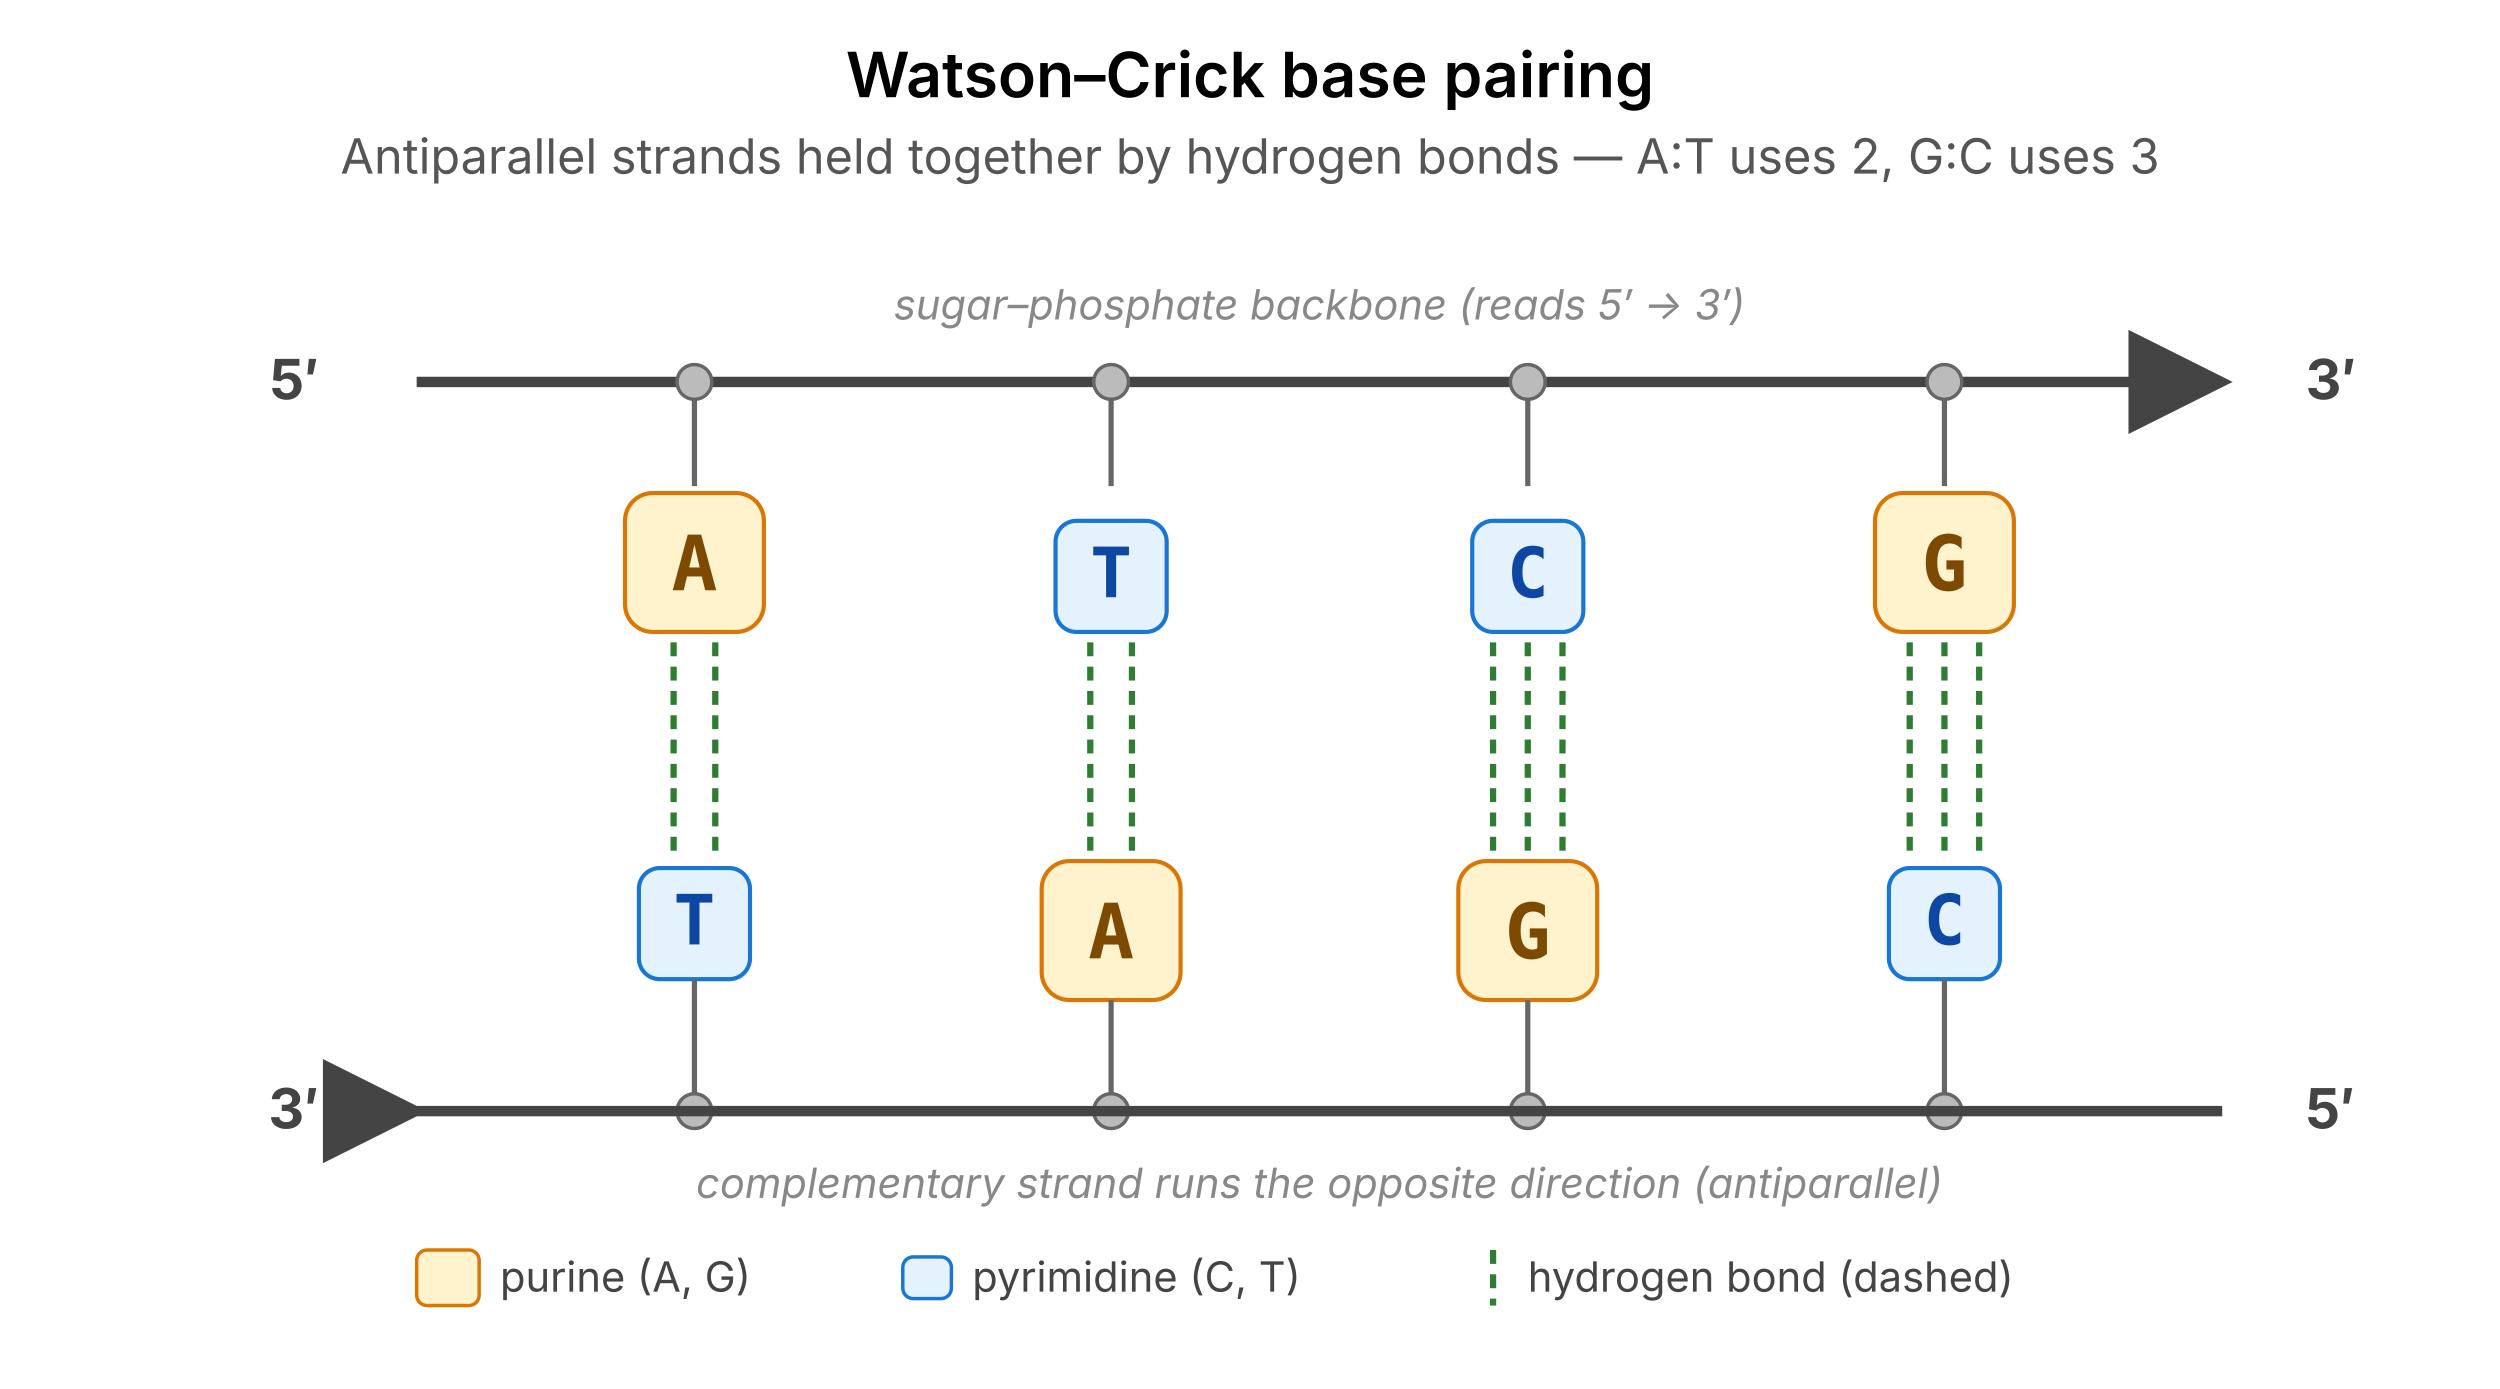
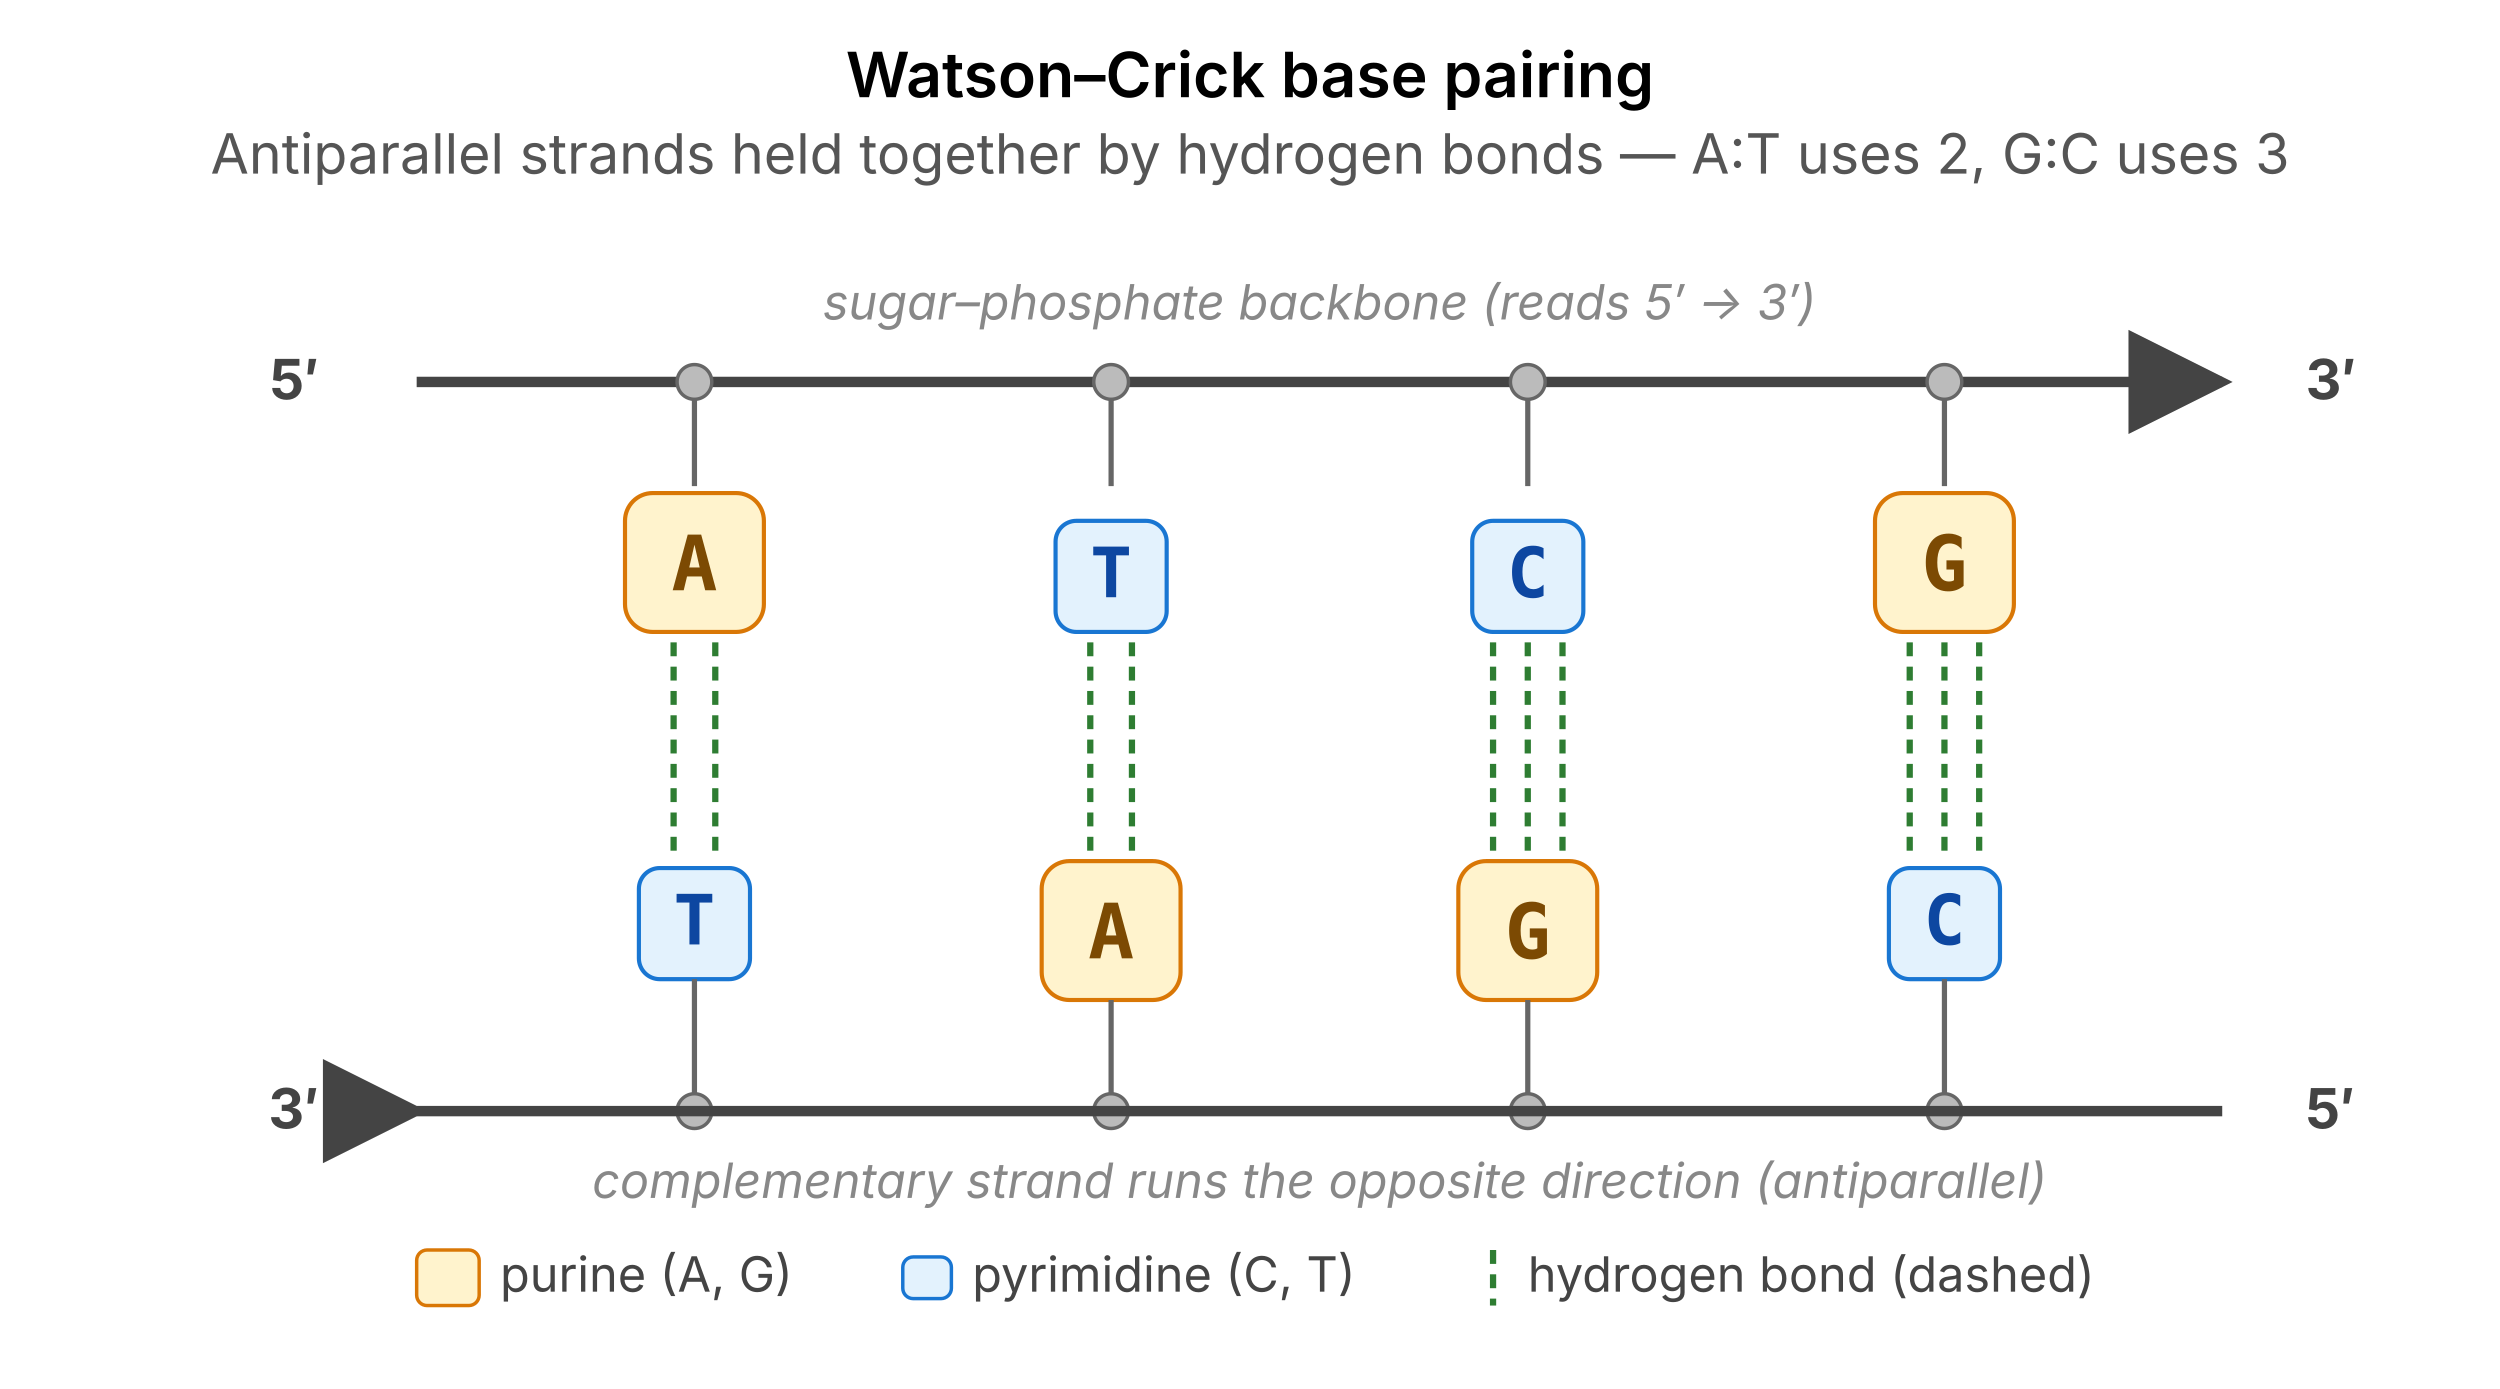
<svg xmlns="http://www.w3.org/2000/svg" viewBox="0 0 720 400" font-family="system-ui, -apple-system, sans-serif">
  <defs>
    <marker id="arrow-r" viewBox="0 0 10 10" refX="9" refY="5" markerWidth="10" markerHeight="10" orient="auto">
      <path d="M 0 0 L 10 5 L 0 10 z" fill="#444" />
    </marker>
    <marker id="arrow-l" viewBox="0 0 10 10" refX="1" refY="5" markerWidth="10" markerHeight="10" orient="auto">
      <path d="M 10 0 L 0 5 L 10 10 z" fill="#444" />
    </marker>
  </defs>
  <text x="360" y="28" text-anchor="middle" font-size="18" font-weight="600">
    Watson–Crick base pairing
  </text>
-   <text x="360" y="50" text-anchor="middle" font-size="14" fill="#555">
+   <text x="360" y="50" text-anchor="middle" font-size="16" fill="#555">
    Antiparallel strands held together by hydrogen bonds — A:T uses 2, G:C uses 3
  </text>
  <line x1="120" y1="110" x2="640" y2="110" stroke="#444" stroke-width="3" marker-end="url(#arrow-r)" />
  <text x="92" y="115" text-anchor="end" font-size="16" font-weight="700" fill="#444">5′</text>
  <text x="664" y="115" font-size="16" font-weight="700" fill="#444">3′</text>
-   <text x="380" y="92" text-anchor="middle" font-size="12" fill="#888" font-style="italic">
+   <text x="380" y="92" text-anchor="middle" font-size="14" fill="#888" font-style="italic">
    sugar–phosphate backbone (reads 5′ → 3′)
  </text>
  <circle cx="200" cy="110" r="5" fill="#bbb" stroke="#666" stroke-width="1" />
  <circle cx="320" cy="110" r="5" fill="#bbb" stroke="#666" stroke-width="1" />
  <circle cx="440" cy="110" r="5" fill="#bbb" stroke="#666" stroke-width="1" />
  <circle cx="560" cy="110" r="5" fill="#bbb" stroke="#666" stroke-width="1" />
  <line x1="200" y1="115" x2="200" y2="140" stroke="#666" stroke-width="1.5" />
  <line x1="320" y1="115" x2="320" y2="140" stroke="#666" stroke-width="1.5" />
  <line x1="440" y1="115" x2="440" y2="140" stroke="#666" stroke-width="1.5" />
  <line x1="560" y1="115" x2="560" y2="140" stroke="#666" stroke-width="1.5" />
  <rect x="180" y="142" width="40" height="40" rx="8" ry="8" fill="#fff3cd" stroke="#d97706" stroke-width="1.2" />
  <text x="200" y="170" text-anchor="middle" font-size="22" font-weight="700" font-family="ui-monospace, monospace" fill="#7c4a03">A</text>
  <rect x="304" y="150" width="32" height="32" rx="6" ry="6" fill="#e3f2fd" stroke="#1976d2" stroke-width="1.2" />
  <text x="320" y="172" text-anchor="middle" font-size="20" font-weight="700" font-family="ui-monospace, monospace" fill="#0d47a1">T</text>
  <rect x="424" y="150" width="32" height="32" rx="6" ry="6" fill="#e3f2fd" stroke="#1976d2" stroke-width="1.2" />
  <text x="440" y="172" text-anchor="middle" font-size="20" font-weight="700" font-family="ui-monospace, monospace" fill="#0d47a1">C</text>
  <rect x="540" y="142" width="40" height="40" rx="8" ry="8" fill="#fff3cd" stroke="#d97706" stroke-width="1.2" />
  <text x="560" y="170" text-anchor="middle" font-size="22" font-weight="700" font-family="ui-monospace, monospace" fill="#7c4a03">G</text>
  <line x1="194" y1="185" x2="194" y2="245" stroke="#2e7d32" stroke-width="1.8" stroke-dasharray="4 3" />
  <line x1="206" y1="185" x2="206" y2="245" stroke="#2e7d32" stroke-width="1.8" stroke-dasharray="4 3" />
  <line x1="314" y1="185" x2="314" y2="245" stroke="#2e7d32" stroke-width="1.8" stroke-dasharray="4 3" />
  <line x1="326" y1="185" x2="326" y2="245" stroke="#2e7d32" stroke-width="1.8" stroke-dasharray="4 3" />
  <line x1="430" y1="185" x2="430" y2="245" stroke="#2e7d32" stroke-width="1.8" stroke-dasharray="4 3" />
  <line x1="440" y1="185" x2="440" y2="245" stroke="#2e7d32" stroke-width="1.8" stroke-dasharray="4 3" />
  <line x1="450" y1="185" x2="450" y2="245" stroke="#2e7d32" stroke-width="1.8" stroke-dasharray="4 3" />
  <line x1="550" y1="185" x2="550" y2="245" stroke="#2e7d32" stroke-width="1.8" stroke-dasharray="4 3" />
  <line x1="560" y1="185" x2="560" y2="245" stroke="#2e7d32" stroke-width="1.8" stroke-dasharray="4 3" />
  <line x1="570" y1="185" x2="570" y2="245" stroke="#2e7d32" stroke-width="1.8" stroke-dasharray="4 3" />
  <rect x="184" y="250" width="32" height="32" rx="6" ry="6" fill="#e3f2fd" stroke="#1976d2" stroke-width="1.2" />
  <text x="200" y="272" text-anchor="middle" font-size="20" font-weight="700" font-family="ui-monospace, monospace" fill="#0d47a1">T</text>
  <rect x="300" y="248" width="40" height="40" rx="8" ry="8" fill="#fff3cd" stroke="#d97706" stroke-width="1.2" />
  <text x="320" y="276" text-anchor="middle" font-size="22" font-weight="700" font-family="ui-monospace, monospace" fill="#7c4a03">A</text>
  <rect x="420" y="248" width="40" height="40" rx="8" ry="8" fill="#fff3cd" stroke="#d97706" stroke-width="1.2" />
  <text x="440" y="276" text-anchor="middle" font-size="22" font-weight="700" font-family="ui-monospace, monospace" fill="#7c4a03">G</text>
  <rect x="544" y="250" width="32" height="32" rx="6" ry="6" fill="#e3f2fd" stroke="#1976d2" stroke-width="1.2" />
  <text x="560" y="272" text-anchor="middle" font-size="20" font-weight="700" font-family="ui-monospace, monospace" fill="#0d47a1">C</text>
  <line x1="200" y1="282" x2="200" y2="315" stroke="#666" stroke-width="1.5" />
  <line x1="320" y1="288" x2="320" y2="315" stroke="#666" stroke-width="1.5" />
  <line x1="440" y1="288" x2="440" y2="315" stroke="#666" stroke-width="1.5" />
  <line x1="560" y1="282" x2="560" y2="315" stroke="#666" stroke-width="1.5" />
  <circle cx="200" cy="320" r="5" fill="#bbb" stroke="#666" stroke-width="1" />
  <circle cx="320" cy="320" r="5" fill="#bbb" stroke="#666" stroke-width="1" />
  <circle cx="440" cy="320" r="5" fill="#bbb" stroke="#666" stroke-width="1" />
  <circle cx="560" cy="320" r="5" fill="#bbb" stroke="#666" stroke-width="1" />
  <line x1="640" y1="320" x2="120" y2="320" stroke="#444" stroke-width="3" marker-end="url(#arrow-l)" />
  <text x="92" y="325" text-anchor="end" font-size="16" font-weight="700" fill="#444">3′</text>
  <text x="664" y="325" font-size="16" font-weight="700" fill="#444">5′</text>
-   <text x="380" y="345" text-anchor="middle" font-size="12" fill="#888" font-style="italic">
+   <text x="380" y="345" text-anchor="middle" font-size="14" fill="#888" font-style="italic">
    complementary strand runs the opposite direction (antiparallel)
  </text>
  <g transform="translate(120, 370)">
    <rect x="0" y="-10" width="18" height="16" rx="3" ry="3" fill="#fff3cd" stroke="#d97706" stroke-width="1" />
-     <text x="24" y="2" font-size="12" fill="#444">purine (A, G)</text>
+     <text x="24" y="2" font-size="14" fill="#444">purine (A, G)</text>
    <rect x="140" y="-8" width="14" height="12" rx="3" ry="3" fill="#e3f2fd" stroke="#1976d2" stroke-width="1" />
-     <text x="160" y="2" font-size="12" fill="#444">pyrimidine (C, T)</text>
+     <text x="160" y="2" font-size="14" fill="#444">pyrimidine (C, T)</text>
    <line x1="310" y1="-10" x2="310" y2="6" stroke="#2e7d32" stroke-width="1.8" stroke-dasharray="4 3" />
-     <text x="320" y="2" font-size="12" fill="#444">hydrogen bond (dashed)</text>
+     <text x="320" y="2" font-size="14" fill="#444">hydrogen bond (dashed)</text>
  </g>
</svg>
